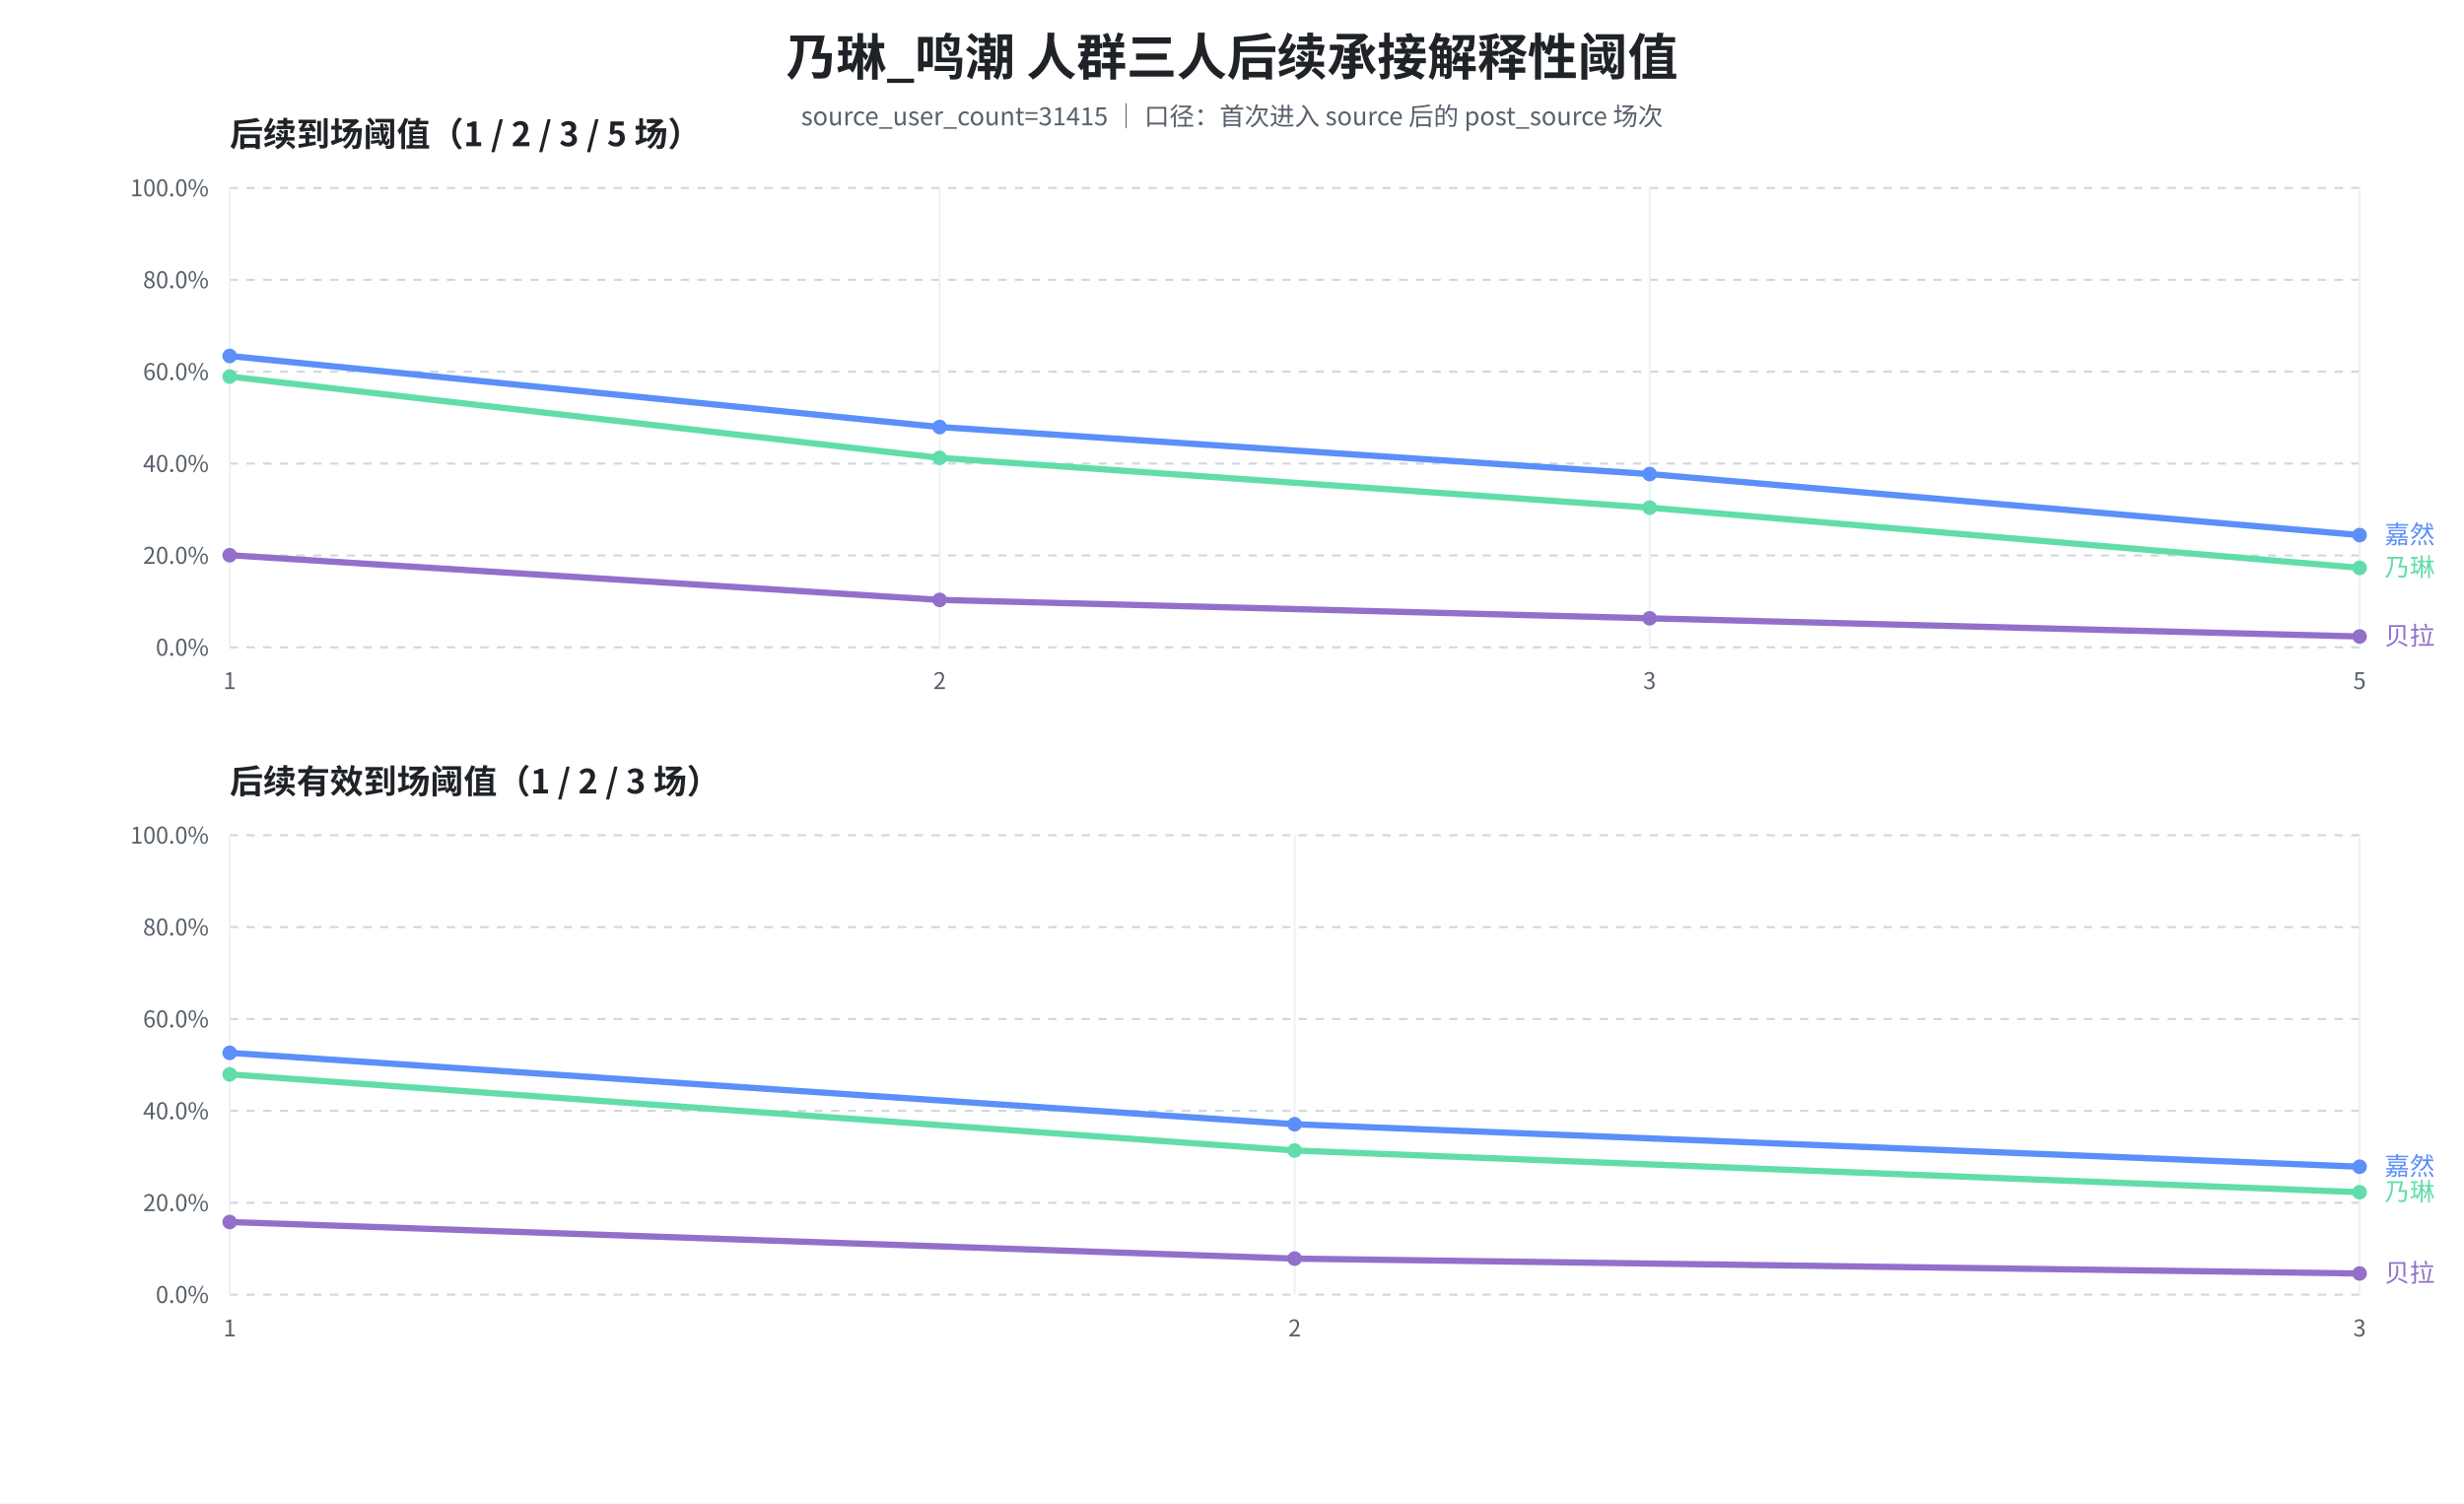
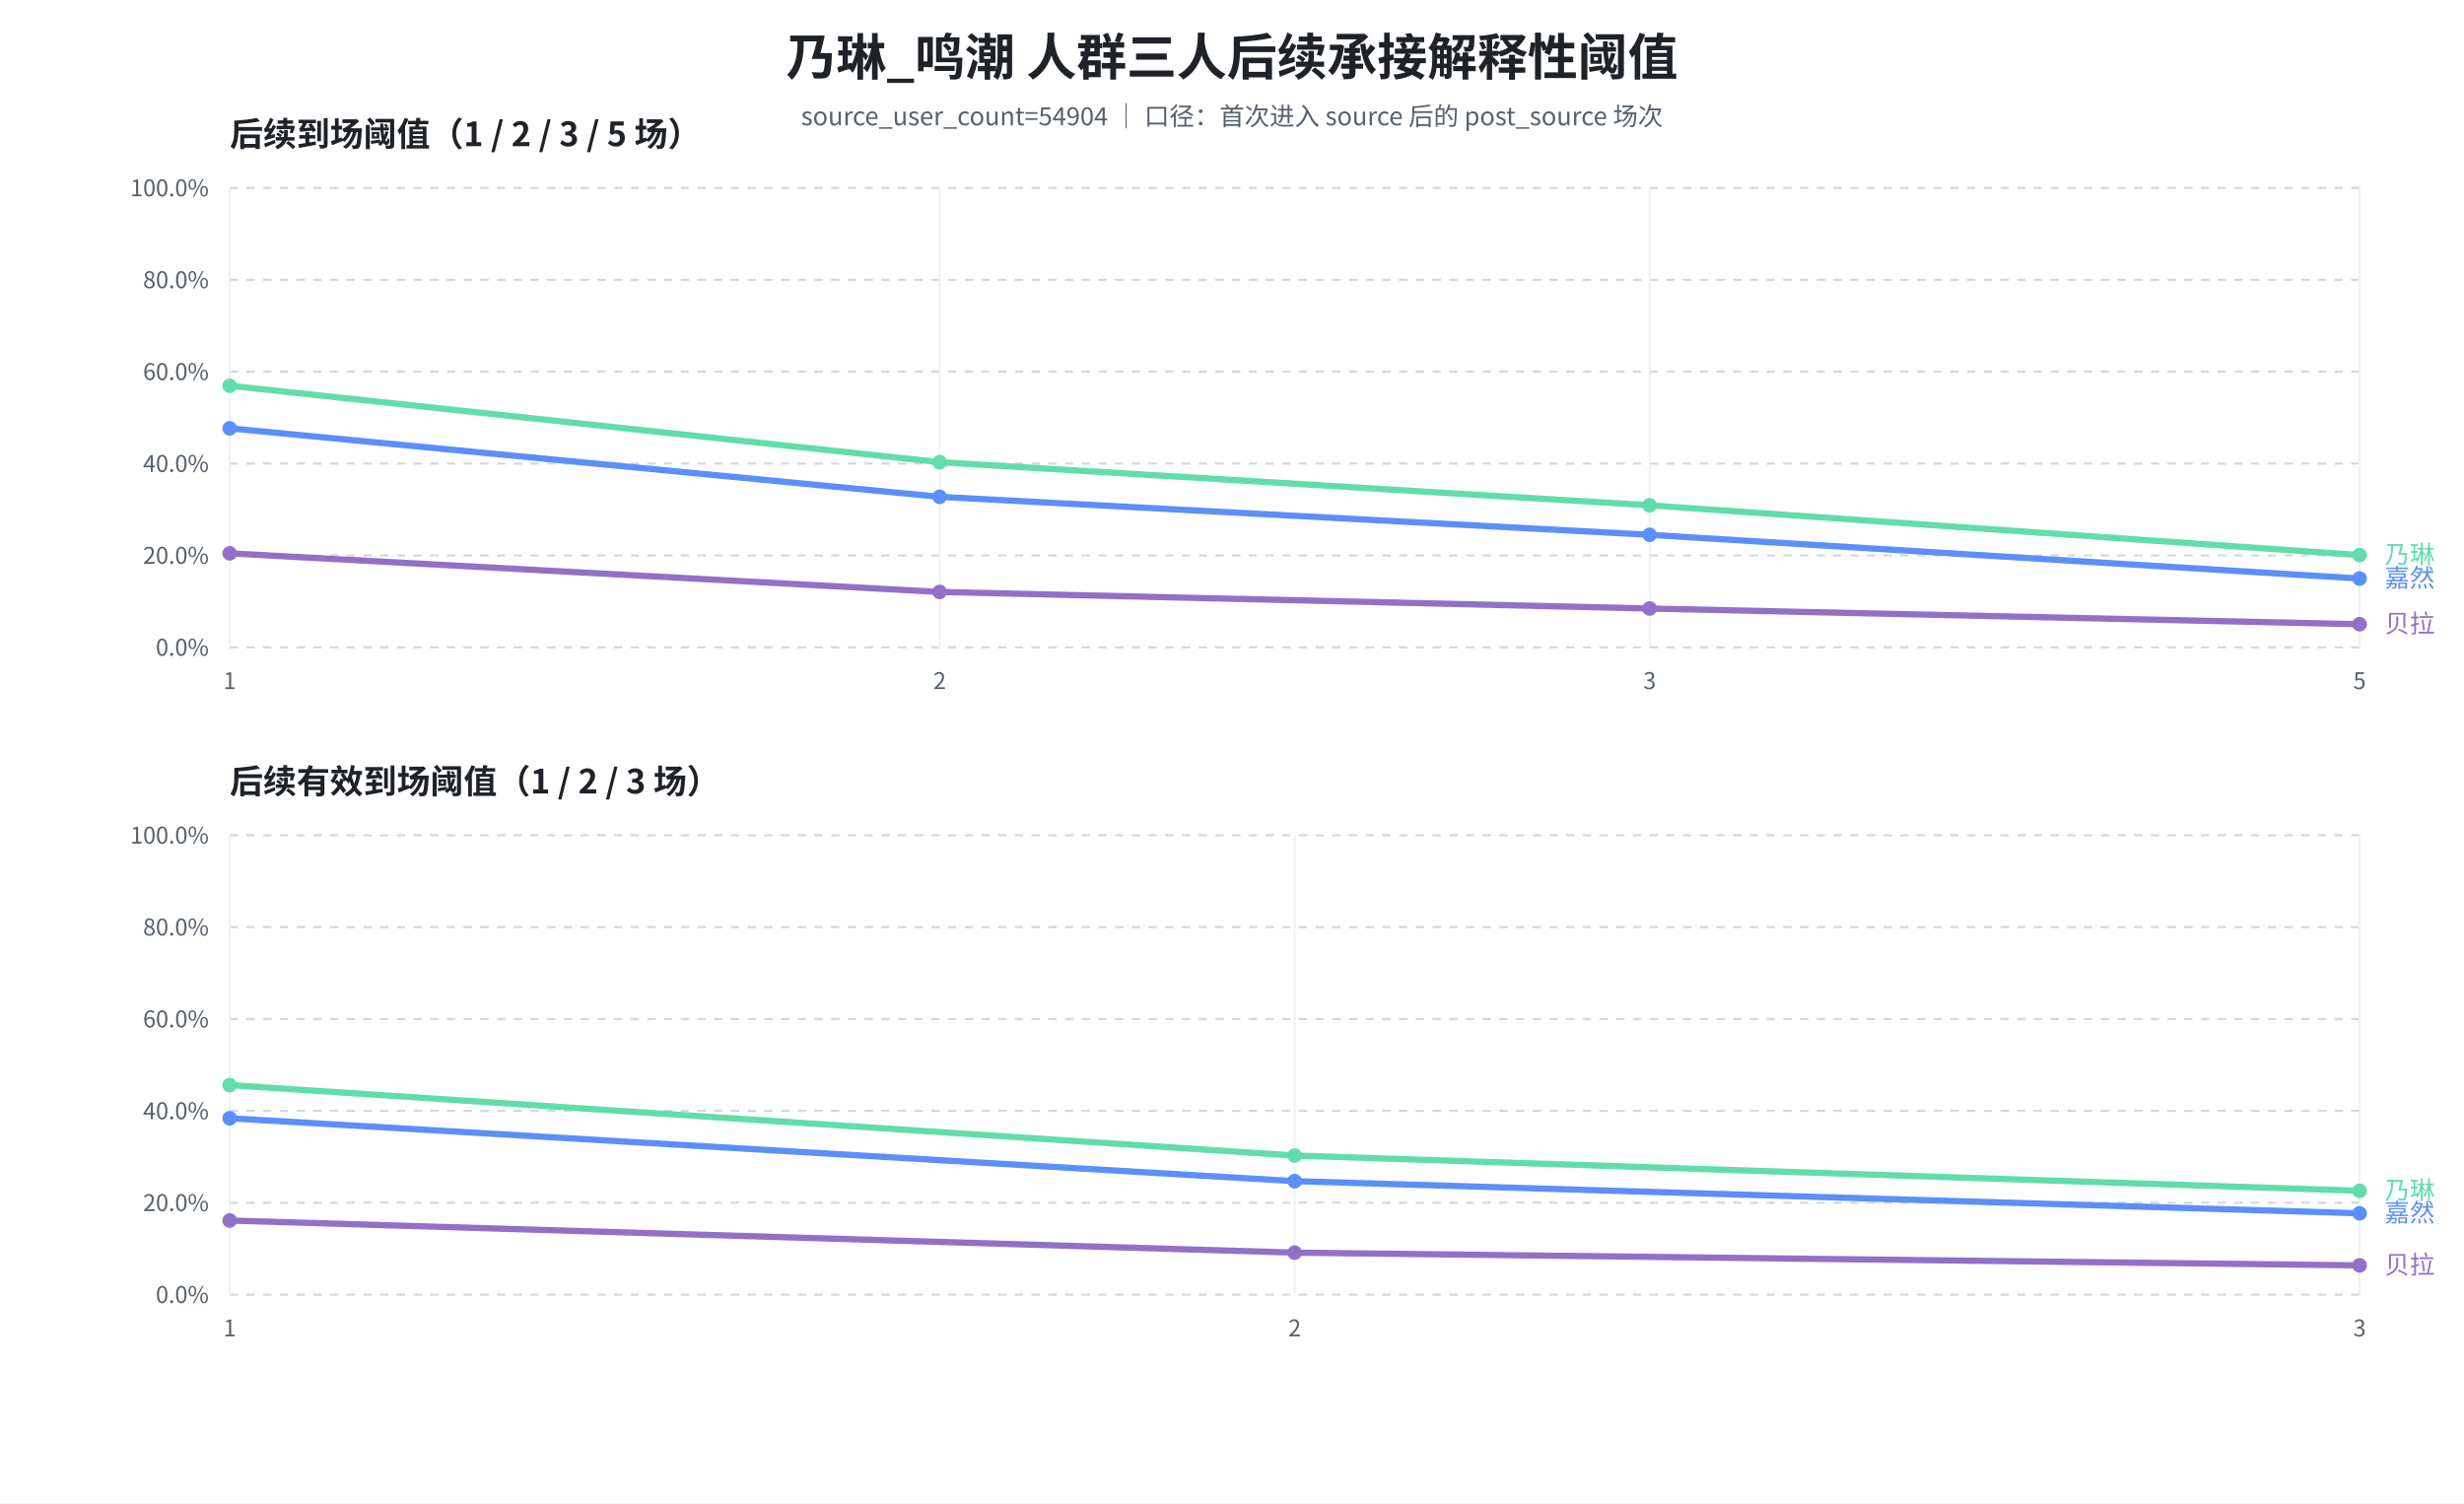
<svg xmlns="http://www.w3.org/2000/svg" width="1180" height="720" viewBox="0 0 1180 720">
  <rect width="1180" height="720" fill="white" />
  <text x="590.0" y="36" font-family="'Microsoft YaHei','PingFang SC','Noto Sans CJK SC',sans-serif" font-size="24" font-weight="bold" text-anchor="middle" fill="#1f2328">乃琳_鸣潮 人群三人后续承接解释性阈值</text>
-   <text x="590.0" y="60" font-family="'Microsoft YaHei','PingFang SC','Noto Sans CJK SC',sans-serif" font-size="12" font-weight="normal" text-anchor="middle" fill="#57606a">source_user_count=31415 ｜ 口径：首次进入 source 后的 post_source 场次</text>
+   <text x="590.0" y="60" font-family="'Microsoft YaHei','PingFang SC','Noto Sans CJK SC',sans-serif" font-size="12" font-weight="normal" text-anchor="middle" fill="#57606a">source_user_count=54904 ｜ 口径：首次进入 source 后的 post_source 场次</text>
  <text x="110" y="70" font-family="'Microsoft YaHei','PingFang SC','Noto Sans CJK SC',sans-serif" font-size="16" font-weight="bold" text-anchor="start" fill="#1f2328">后续到场阈值（1 / 2 / 3 / 5 场）</text>
  <line x1="110" y1="90.0" x2="1130" y2="90.0" stroke="#d0d7de" stroke-width="1" stroke-dasharray="4 4" />
  <text x="100" y="94.0" font-family="'Microsoft YaHei','PingFang SC','Noto Sans CJK SC',sans-serif" font-size="11" font-weight="normal" text-anchor="end" fill="#57606a">100.0%</text>
  <line x1="110" y1="134.0" x2="1130" y2="134.0" stroke="#d0d7de" stroke-width="1" stroke-dasharray="4 4" />
  <text x="100" y="138.0" font-family="'Microsoft YaHei','PingFang SC','Noto Sans CJK SC',sans-serif" font-size="11" font-weight="normal" text-anchor="end" fill="#57606a">80.0%</text>
  <line x1="110" y1="178.0" x2="1130" y2="178.0" stroke="#d0d7de" stroke-width="1" stroke-dasharray="4 4" />
  <text x="100" y="182.0" font-family="'Microsoft YaHei','PingFang SC','Noto Sans CJK SC',sans-serif" font-size="11" font-weight="normal" text-anchor="end" fill="#57606a">60.0%</text>
  <line x1="110" y1="222.0" x2="1130" y2="222.0" stroke="#d0d7de" stroke-width="1" stroke-dasharray="4 4" />
  <text x="100" y="226.0" font-family="'Microsoft YaHei','PingFang SC','Noto Sans CJK SC',sans-serif" font-size="11" font-weight="normal" text-anchor="end" fill="#57606a">40.0%</text>
  <line x1="110" y1="266.0" x2="1130" y2="266.0" stroke="#d0d7de" stroke-width="1" stroke-dasharray="4 4" />
  <text x="100" y="270.0" font-family="'Microsoft YaHei','PingFang SC','Noto Sans CJK SC',sans-serif" font-size="11" font-weight="normal" text-anchor="end" fill="#57606a">20.0%</text>
  <line x1="110" y1="310.0" x2="1130" y2="310.0" stroke="#d0d7de" stroke-width="1" stroke-dasharray="4 4" />
  <text x="100" y="314.0" font-family="'Microsoft YaHei','PingFang SC','Noto Sans CJK SC',sans-serif" font-size="11" font-weight="normal" text-anchor="end" fill="#57606a">0.0%</text>
  <line x1="110.0" y1="90" x2="110.0" y2="310" stroke="#eef2f6" stroke-width="1" />
  <text x="110.0" y="330" font-family="'Microsoft YaHei','PingFang SC','Noto Sans CJK SC',sans-serif" font-size="11" font-weight="normal" text-anchor="middle" fill="#57606a">1</text>
  <line x1="450.0" y1="90" x2="450.0" y2="310" stroke="#eef2f6" stroke-width="1" />
  <text x="450.0" y="330" font-family="'Microsoft YaHei','PingFang SC','Noto Sans CJK SC',sans-serif" font-size="11" font-weight="normal" text-anchor="middle" fill="#57606a">2</text>
  <line x1="790.0" y1="90" x2="790.0" y2="310" stroke="#eef2f6" stroke-width="1" />
  <text x="790.0" y="330" font-family="'Microsoft YaHei','PingFang SC','Noto Sans CJK SC',sans-serif" font-size="11" font-weight="normal" text-anchor="middle" fill="#57606a">3</text>
  <line x1="1130.0" y1="90" x2="1130.0" y2="310" stroke="#eef2f6" stroke-width="1" />
  <text x="1130.0" y="330" font-family="'Microsoft YaHei','PingFang SC','Noto Sans CJK SC',sans-serif" font-size="11" font-weight="normal" text-anchor="middle" fill="#57606a">5</text>
-   <polyline fill="none" stroke="#5B8FF9" stroke-width="3" points="110.0,170.476 450.0,204.51 790.0,227.038 1130.0,256.254" />
-   <circle cx="110.0" cy="170.476" r="3.5" fill="#5B8FF9" />
-   <circle cx="450.0" cy="204.51" r="3.5" fill="#5B8FF9" />
-   <circle cx="790.0" cy="227.038" r="3.5" fill="#5B8FF9" />
-   <circle cx="1130.0" cy="256.254" r="3.5" fill="#5B8FF9" />
-   <text x="1142.0" y="260.254" font-family="'Microsoft YaHei','PingFang SC','Noto Sans CJK SC',sans-serif" font-size="12" font-weight="normal" text-anchor="start" fill="#5B8FF9">嘉然</text>
-   <polyline fill="none" stroke="#61DDAA" stroke-width="3" points="110.0,180.354 450.0,219.272 790.0,243.12 1130.0,271.94" />
-   <circle cx="110.0" cy="180.354" r="3.5" fill="#61DDAA" />
-   <circle cx="450.0" cy="219.272" r="3.5" fill="#61DDAA" />
-   <circle cx="790.0" cy="243.12" r="3.5" fill="#61DDAA" />
-   <circle cx="1130.0" cy="271.94" r="3.5" fill="#61DDAA" />
-   <text x="1142.0" y="275.94" font-family="'Microsoft YaHei','PingFang SC','Noto Sans CJK SC',sans-serif" font-size="12" font-weight="normal" text-anchor="start" fill="#61DDAA">乃琳</text>
-   <polyline fill="none" stroke="#9270CA" stroke-width="3" points="110.0,265.89 450.0,287.296 790.0,296.118 1130.0,304.808" />
-   <circle cx="110.0" cy="265.89" r="3.5" fill="#9270CA" />
-   <circle cx="450.0" cy="287.296" r="3.5" fill="#9270CA" />
-   <circle cx="790.0" cy="296.118" r="3.5" fill="#9270CA" />
-   <circle cx="1130.0" cy="304.808" r="3.5" fill="#9270CA" />
-   <text x="1142.0" y="308.808" font-family="'Microsoft YaHei','PingFang SC','Noto Sans CJK SC',sans-serif" font-size="12" font-weight="normal" text-anchor="start" fill="#9270CA">贝拉</text>
+   <polyline fill="none" stroke="#5B8FF9" stroke-width="3" points="110.0,205.126 450.0,237.928 790.0,256.122 1130.0,277.066" />
+   <circle cx="110.0" cy="205.126" r="3.5" fill="#5B8FF9" />
+   <circle cx="450.0" cy="237.928" r="3.5" fill="#5B8FF9" />
+   <circle cx="790.0" cy="256.122" r="3.5" fill="#5B8FF9" />
+   <circle cx="1130.0" cy="277.066" r="3.5" fill="#5B8FF9" />
+   <text x="1142.0" y="281.066" font-family="'Microsoft YaHei','PingFang SC','Noto Sans CJK SC',sans-serif" font-size="12" font-weight="normal" text-anchor="start" fill="#5B8FF9">嘉然</text>
+   <polyline fill="none" stroke="#61DDAA" stroke-width="3" points="110.0,184.732 450.0,221.34 790.0,241.998 1130.0,265.846" />
+   <circle cx="110.0" cy="184.732" r="3.5" fill="#61DDAA" />
+   <circle cx="450.0" cy="221.34" r="3.5" fill="#61DDAA" />
+   <circle cx="790.0" cy="241.998" r="3.5" fill="#61DDAA" />
+   <circle cx="1130.0" cy="265.846" r="3.5" fill="#61DDAA" />
+   <text x="1142.0" y="269.846" font-family="'Microsoft YaHei','PingFang SC','Noto Sans CJK SC',sans-serif" font-size="12" font-weight="normal" text-anchor="start" fill="#61DDAA">乃琳</text>
+   <polyline fill="none" stroke="#9270CA" stroke-width="3" points="110.0,265.01 450.0,283.49 790.0,291.432 1130.0,298.956" />
+   <circle cx="110.0" cy="265.01" r="3.5" fill="#9270CA" />
+   <circle cx="450.0" cy="283.49" r="3.5" fill="#9270CA" />
+   <circle cx="790.0" cy="291.432" r="3.5" fill="#9270CA" />
+   <circle cx="1130.0" cy="298.956" r="3.5" fill="#9270CA" />
+   <text x="1142.0" y="302.956" font-family="'Microsoft YaHei','PingFang SC','Noto Sans CJK SC',sans-serif" font-size="12" font-weight="normal" text-anchor="start" fill="#9270CA">贝拉</text>
  <text x="110" y="380" font-family="'Microsoft YaHei','PingFang SC','Noto Sans CJK SC',sans-serif" font-size="16" font-weight="bold" text-anchor="start" fill="#1f2328">后续有效到场阈值（1 / 2 / 3 场）</text>
  <line x1="110" y1="400.0" x2="1130" y2="400.0" stroke="#d0d7de" stroke-width="1" stroke-dasharray="4 4" />
  <text x="100" y="404.0" font-family="'Microsoft YaHei','PingFang SC','Noto Sans CJK SC',sans-serif" font-size="11" font-weight="normal" text-anchor="end" fill="#57606a">100.0%</text>
  <line x1="110" y1="444.0" x2="1130" y2="444.0" stroke="#d0d7de" stroke-width="1" stroke-dasharray="4 4" />
  <text x="100" y="448.0" font-family="'Microsoft YaHei','PingFang SC','Noto Sans CJK SC',sans-serif" font-size="11" font-weight="normal" text-anchor="end" fill="#57606a">80.0%</text>
  <line x1="110" y1="488.0" x2="1130" y2="488.0" stroke="#d0d7de" stroke-width="1" stroke-dasharray="4 4" />
  <text x="100" y="492.0" font-family="'Microsoft YaHei','PingFang SC','Noto Sans CJK SC',sans-serif" font-size="11" font-weight="normal" text-anchor="end" fill="#57606a">60.0%</text>
  <line x1="110" y1="532.0" x2="1130" y2="532.0" stroke="#d0d7de" stroke-width="1" stroke-dasharray="4 4" />
  <text x="100" y="536.0" font-family="'Microsoft YaHei','PingFang SC','Noto Sans CJK SC',sans-serif" font-size="11" font-weight="normal" text-anchor="end" fill="#57606a">40.0%</text>
  <line x1="110" y1="576.0" x2="1130" y2="576.0" stroke="#d0d7de" stroke-width="1" stroke-dasharray="4 4" />
  <text x="100" y="580.0" font-family="'Microsoft YaHei','PingFang SC','Noto Sans CJK SC',sans-serif" font-size="11" font-weight="normal" text-anchor="end" fill="#57606a">20.0%</text>
  <line x1="110" y1="620.0" x2="1130" y2="620.0" stroke="#d0d7de" stroke-width="1" stroke-dasharray="4 4" />
  <text x="100" y="624.0" font-family="'Microsoft YaHei','PingFang SC','Noto Sans CJK SC',sans-serif" font-size="11" font-weight="normal" text-anchor="end" fill="#57606a">0.0%</text>
  <line x1="110.0" y1="400" x2="110.0" y2="620" stroke="#eef2f6" stroke-width="1" />
  <text x="110.0" y="640" font-family="'Microsoft YaHei','PingFang SC','Noto Sans CJK SC',sans-serif" font-size="11" font-weight="normal" text-anchor="middle" fill="#57606a">1</text>
  <line x1="620.0" y1="400" x2="620.0" y2="620" stroke="#eef2f6" stroke-width="1" />
  <text x="620.0" y="640" font-family="'Microsoft YaHei','PingFang SC','Noto Sans CJK SC',sans-serif" font-size="11" font-weight="normal" text-anchor="middle" fill="#57606a">2</text>
  <line x1="1130.0" y1="400" x2="1130.0" y2="620" stroke="#eef2f6" stroke-width="1" />
  <text x="1130.0" y="640" font-family="'Microsoft YaHei','PingFang SC','Noto Sans CJK SC',sans-serif" font-size="11" font-weight="normal" text-anchor="middle" fill="#57606a">3</text>
-   <polyline fill="none" stroke="#5B8FF9" stroke-width="3" points="110.0,504.214 620.0,538.402 1130.0,558.752" />
-   <circle cx="110.0" cy="504.214" r="3.5" fill="#5B8FF9" />
-   <circle cx="620.0" cy="538.402" r="3.5" fill="#5B8FF9" />
-   <circle cx="1130.0" cy="558.752" r="3.5" fill="#5B8FF9" />
-   <text x="1142.0" y="562.752" font-family="'Microsoft YaHei','PingFang SC','Noto Sans CJK SC',sans-serif" font-size="12" font-weight="normal" text-anchor="start" fill="#5B8FF9">嘉然</text>
-   <polyline fill="none" stroke="#61DDAA" stroke-width="3" points="110.0,514.532 620.0,550.986 1130.0,570.962" />
-   <circle cx="110.0" cy="514.532" r="3.5" fill="#61DDAA" />
-   <circle cx="620.0" cy="550.986" r="3.5" fill="#61DDAA" />
-   <circle cx="1130.0" cy="570.962" r="3.5" fill="#61DDAA" />
-   <text x="1142.0" y="574.962" font-family="'Microsoft YaHei','PingFang SC','Noto Sans CJK SC',sans-serif" font-size="12" font-weight="normal" text-anchor="start" fill="#61DDAA">乃琳</text>
-   <polyline fill="none" stroke="#9270CA" stroke-width="3" points="110.0,585.24 620.0,602.752 1130.0,609.88" />
-   <circle cx="110.0" cy="585.24" r="3.5" fill="#9270CA" />
-   <circle cx="620.0" cy="602.752" r="3.5" fill="#9270CA" />
-   <circle cx="1130.0" cy="609.88" r="3.5" fill="#9270CA" />
-   <text x="1142.0" y="613.88" font-family="'Microsoft YaHei','PingFang SC','Noto Sans CJK SC',sans-serif" font-size="12" font-weight="normal" text-anchor="start" fill="#9270CA">贝拉</text>
+   <polyline fill="none" stroke="#5B8FF9" stroke-width="3" points="110.0,535.542 620.0,565.66 1130.0,581.06" />
+   <circle cx="110.0" cy="535.542" r="3.5" fill="#5B8FF9" />
+   <circle cx="620.0" cy="565.66" r="3.5" fill="#5B8FF9" />
+   <circle cx="1130.0" cy="581.06" r="3.5" fill="#5B8FF9" />
+   <text x="1142.0" y="585.06" font-family="'Microsoft YaHei','PingFang SC','Noto Sans CJK SC',sans-serif" font-size="12" font-weight="normal" text-anchor="start" fill="#5B8FF9">嘉然</text>
+   <polyline fill="none" stroke="#61DDAA" stroke-width="3" points="110.0,519.658 620.0,553.406 1130.0,570.28" />
+   <circle cx="110.0" cy="519.658" r="3.5" fill="#61DDAA" />
+   <circle cx="620.0" cy="553.406" r="3.5" fill="#61DDAA" />
+   <circle cx="1130.0" cy="570.28" r="3.5" fill="#61DDAA" />
+   <text x="1142.0" y="574.28" font-family="'Microsoft YaHei','PingFang SC','Noto Sans CJK SC',sans-serif" font-size="12" font-weight="normal" text-anchor="start" fill="#61DDAA">乃琳</text>
+   <polyline fill="none" stroke="#9270CA" stroke-width="3" points="110.0,584.514 620.0,599.892 1130.0,606.008" />
+   <circle cx="110.0" cy="584.514" r="3.5" fill="#9270CA" />
+   <circle cx="620.0" cy="599.892" r="3.5" fill="#9270CA" />
+   <circle cx="1130.0" cy="606.008" r="3.5" fill="#9270CA" />
+   <text x="1142.0" y="610.008" font-family="'Microsoft YaHei','PingFang SC','Noto Sans CJK SC',sans-serif" font-size="12" font-weight="normal" text-anchor="start" fill="#9270CA">贝拉</text>
</svg>
